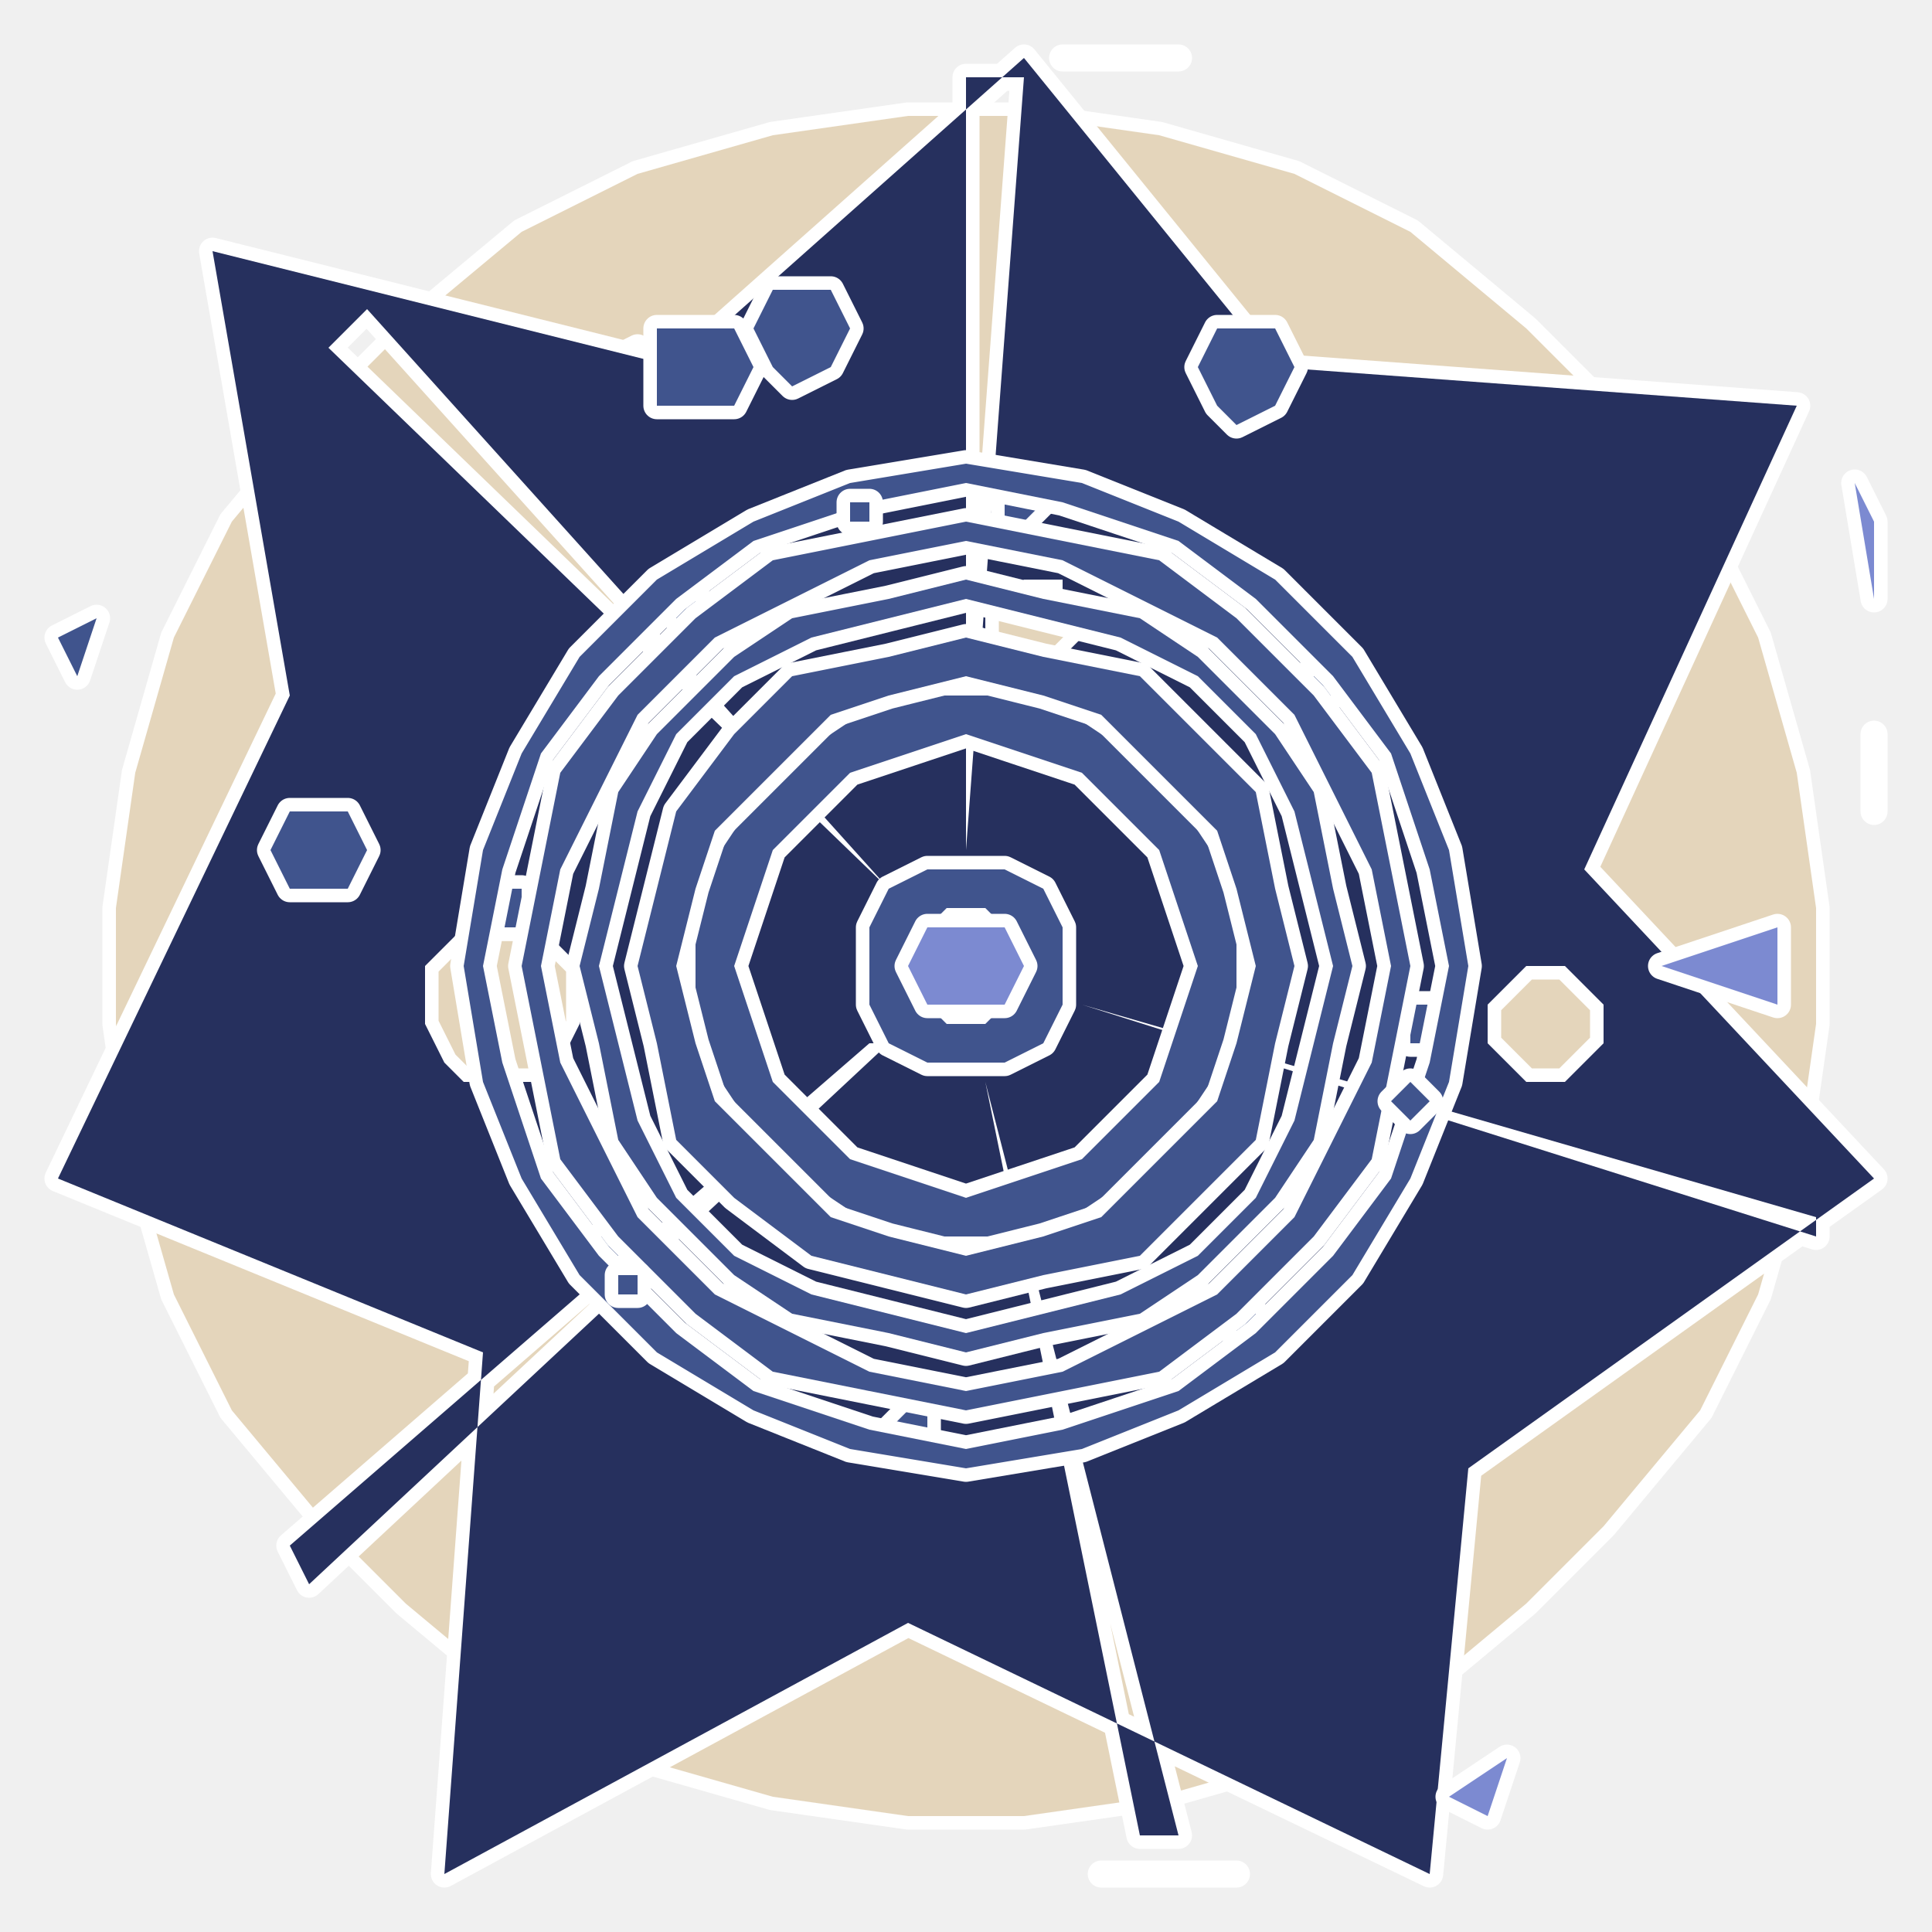
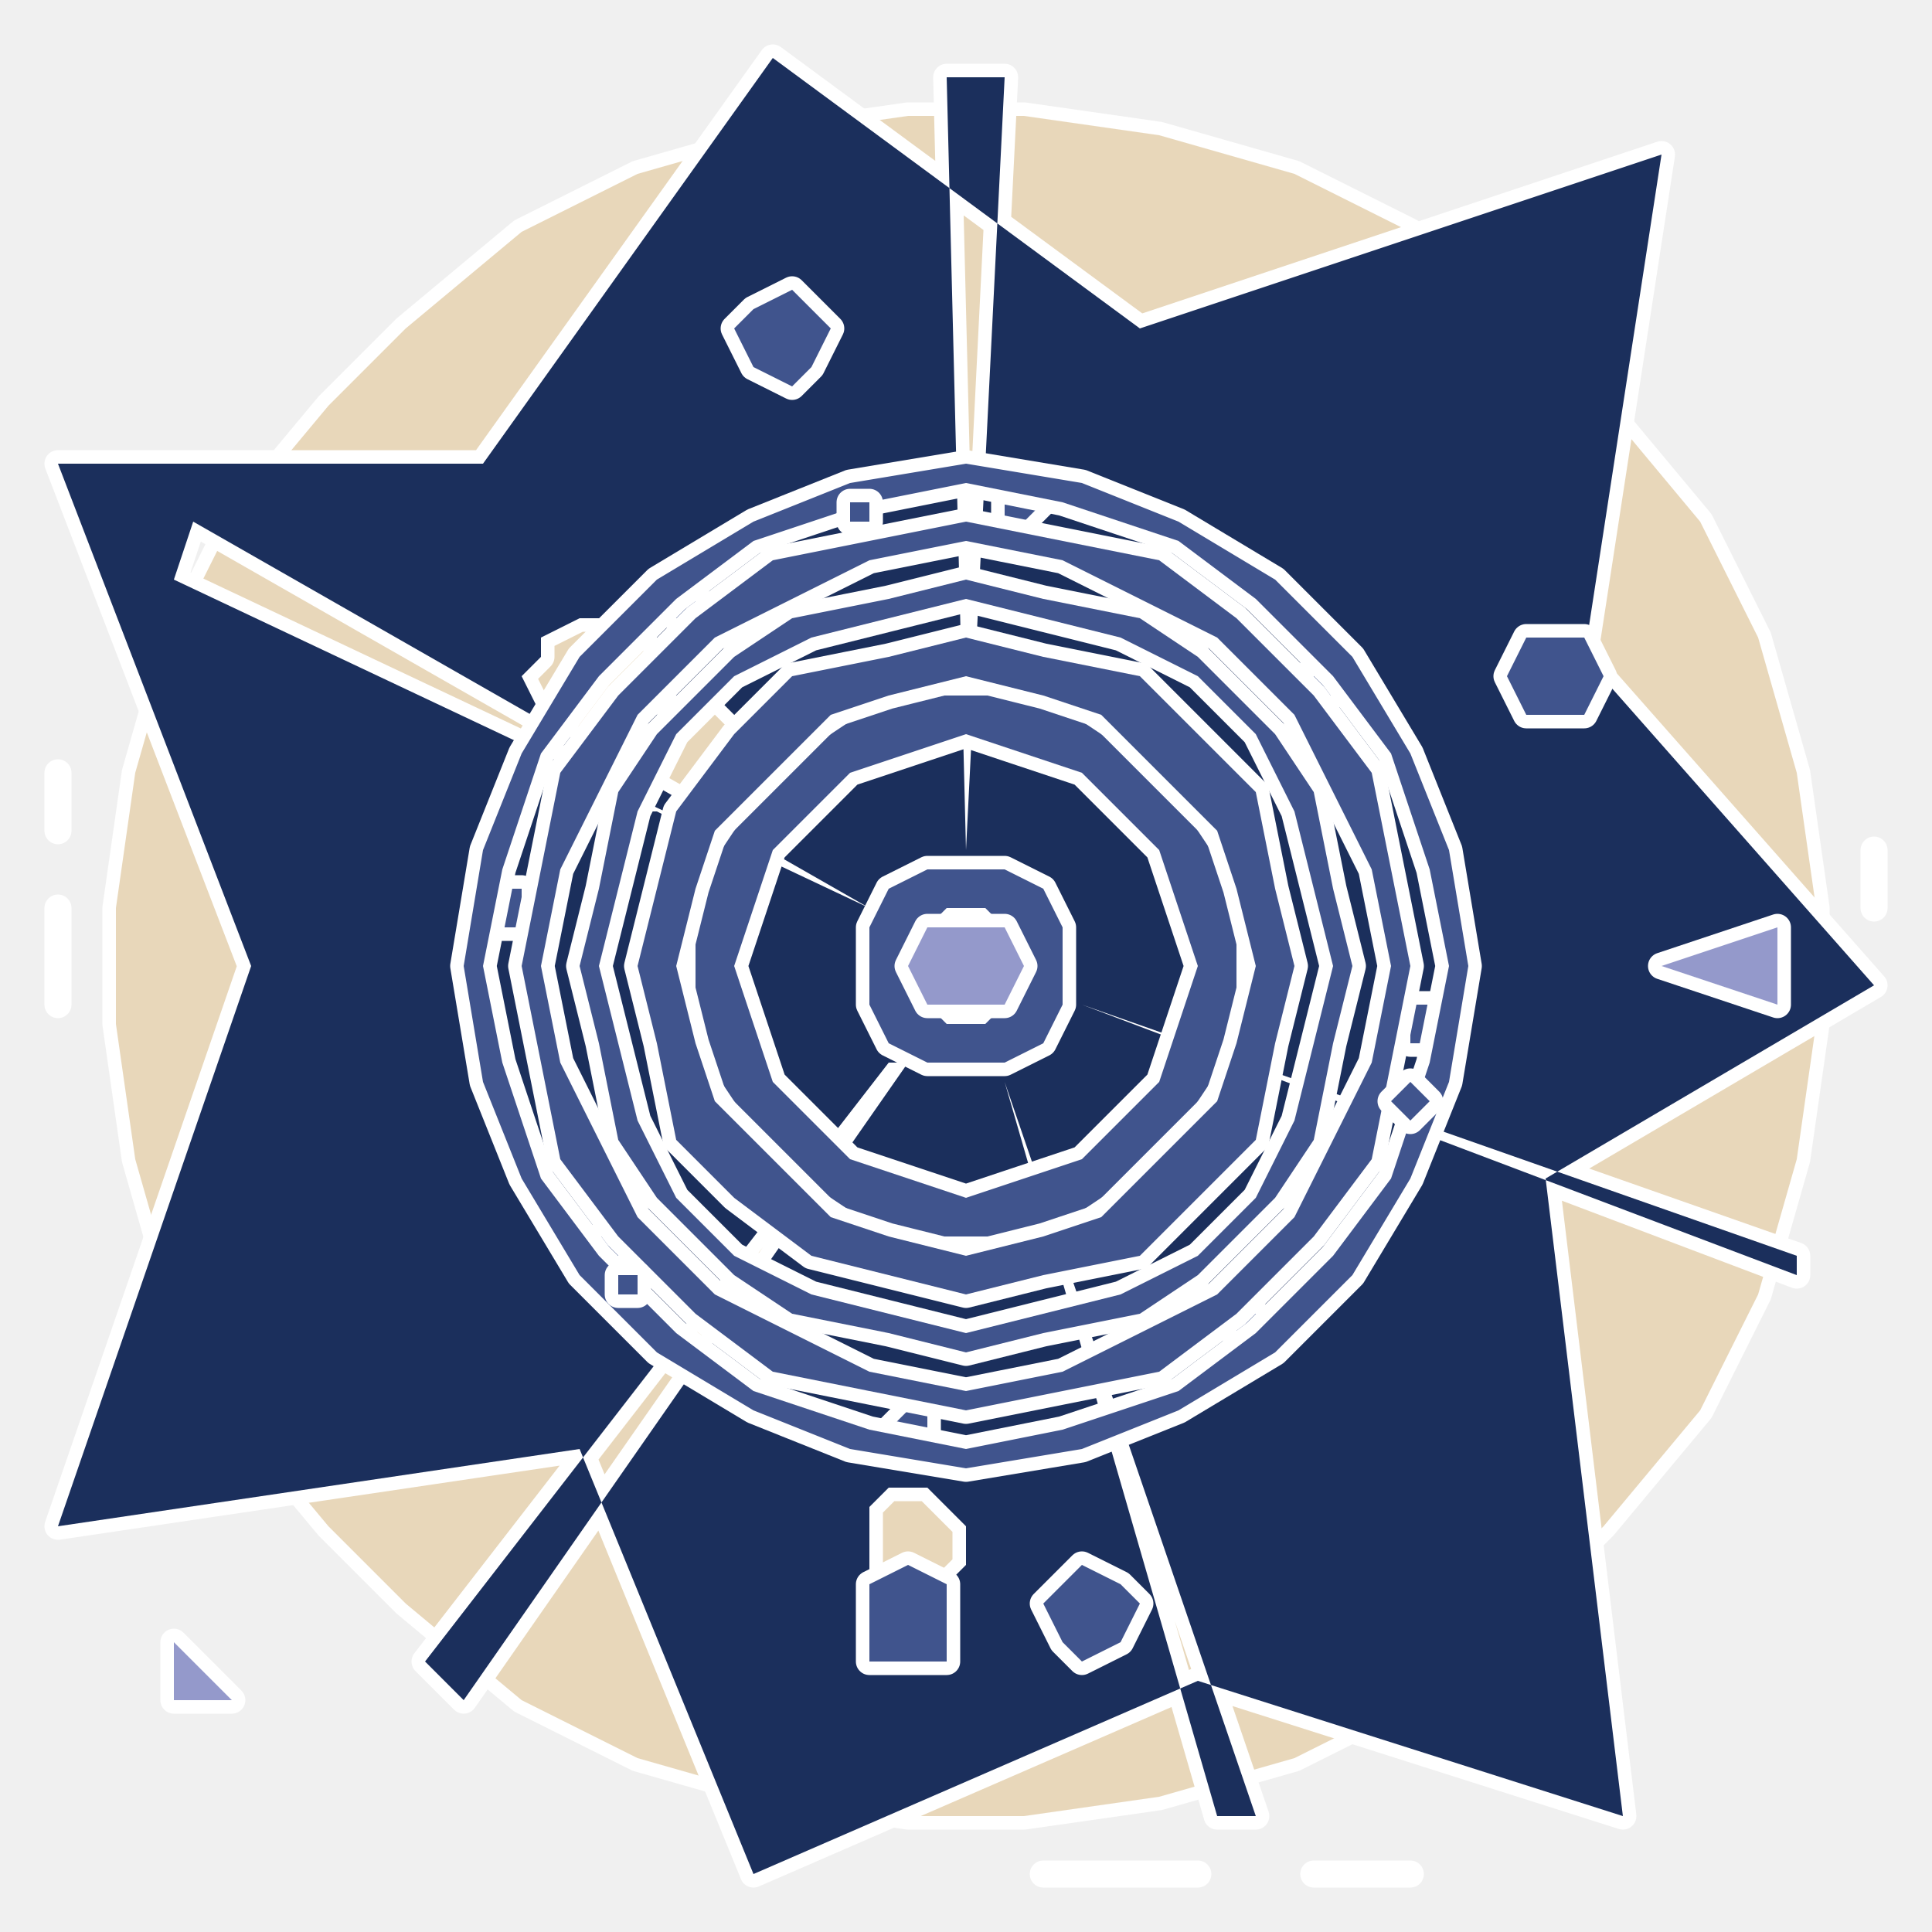
<svg xmlns="http://www.w3.org/2000/svg" viewBox="0 0 100 100" role="img" aria-label="@playform/hook-dsh-live-containers - spike-star">
  <style>
		@media (prefers-reduced-motion: no-preference) {
			.hook-dsh-live-containers-scene * { transform-box: view-box; transform-origin: 50% 50%; }
- 		.hook-dsh-live-containers-counter { animation: hook-dsh-live-containers-counter 23s linear -5s infinite; }
+ 		.hook-dsh-live-containers-counter { animation: hook-dsh-live-containers-counter 24s linear -4s infinite; }
		@keyframes hook-dsh-live-containers-counter { to { transform: rotate(-360deg); } }
- 		.hook-dsh-live-containers-breathe { animation: hook-dsh-live-containers-breathe 6s ease-in-out -5s infinite; }
+ 		.hook-dsh-live-containers-breathe { animation: hook-dsh-live-containers-breathe 6s ease-in-out -4s infinite; }
		@keyframes hook-dsh-live-containers-breathe { 50% { transform: scale(1.06); opacity: 0.85; } }
- 		.hook-dsh-live-containers-fire { animation: hook-dsh-live-containers-fire 3.0s ease-in-out infinite; }
+ 		.hook-dsh-live-containers-fire { animation: hook-dsh-live-containers-fire 2.6s ease-in-out infinite; }
		@keyframes hook-dsh-live-containers-fire { 0%, 100% { opacity: 0.35; } 50% { opacity: 1; } }
- 		.hook-dsh-live-containers-twinkle { animation: hook-dsh-live-containers-twinkle 9s ease-in-out -5s infinite; }
+ 		.hook-dsh-live-containers-twinkle { animation: hook-dsh-live-containers-twinkle 12s ease-in-out -4s infinite; }
		@keyframes hook-dsh-live-containers-twinkle { 0%, 100% { transform: scale(0.94); opacity: 0.4; } 50% { transform: scale(1.06); opacity: 1; } }
		}
	</style>
  <defs>
    <path id="hook-dsh-live-containers-0" d="M91,67 L88,73 L83,79 L79,83 L73,88 L67,91 L60,93 L53,94 L47,94 L40,93 L33,91 L27,88 L21,83 L17,79 L12,73 L9,67 L7,60 L6,53 L6,47 L7,40 L9,33 L12,27 L17,21 L21,17 L27,12 L33,9 L40,7 L47,6 L53,6 L60,7 L67,9 L73,12 L79,17 L83,21 L88,27 L91,33 L93,40 L94,47 L94,53 L93,60 Z" />
-     <path id="hook-dsh-live-containers-1" d="M35,21 L35,22 L33,23 L31,22 L31,21 L31,19 L33,18 L35,19 Z" />
+     <path id="hook-dsh-live-containers-1" d="M86,50 L86,52 L84,52 L82,52 L82,50 L82,48 L84,48 L86,48 Z" />
    <path id="hook-dsh-live-containers-2" d="M78,28 L77,29 L76,30 L74,29 L73,28 L74,26 L76,25 L77,26 Z" />
-     <path id="hook-dsh-live-containers-3" d="M97,61 L76,76 L74,97 L47,84 L23,97 L25,70 L3,61 L15,36 L11,13 L35,19 L53,3 L66,19 L93,21 L82,45 Z M56,52 L94,63 L94,64 L56,52 Z M56,32 L56,33 L55,34 L55,35 L54,35 L53,35 L52,34 L51,33 L51,32 L51,31 L52,31 L53,30 L54,30 L55,30 L55,31 L56,31 Z M51,56 L61,95 L59,95 L51,56 Z M46,54 L16,82 L15,80 L45,54 Z M30,52 L30,53 L29,55 L28,56 L26,56 L24,56 L23,55 L22,53 L22,52 L22,50 L23,49 L24,48 L26,48 L28,48 L29,49 L30,50 Z M46,46 L17,18 L19,16 L46,46 Z M50,44 L50,4 L53,4 L50,44 Z M83,53 L83,54 L82,55 L81,56 L80,56 L79,56 L78,55 L77,54 L77,53 L77,52 L78,51 L79,50 L80,50 L81,50 L82,51 L83,52 Z M54,50 L54,52 L53,53 L52,54 L50,54 L48,54 L47,53 L46,52 L46,50 L46,48 L47,47 L48,46 L50,46 L52,46 L53,47 L54,48 Z" />
-     <path id="hook-dsh-live-containers-4" d="M44,17 L43,19 L41,20 L40,19 L39,17 L40,15 L41,15 L43,15 Z" />
-     <path id="hook-dsh-live-containers-5" d="M67,19 L66,21 L64,22 L63,21 L62,19 L63,17 L64,17 L66,17 Z" />
-     <path id="hook-dsh-live-containers-6" d="M19,44 L18,46 L17,46 L15,46 L14,44 L15,42 L17,42 L18,42 Z" />
-     <path id="hook-dsh-live-containers-7" d="M39,19 L38,21 L36,21 L34,21 L34,19 L34,17 L36,17 L38,17 Z" />
+     <path id="hook-dsh-live-containers-3" d="M97,51 L80,61 L84,94 L62,87 L39,97 L30,75 L3,79 L13,50 L3,24 L25,24 L40,3 L59,17 L86,8 L82,34 Z M56,52 L93,65 L93,66 L56,52 Z M39,39 L39,41 L38,42 L37,42 L36,43 L34,42 L33,42 L33,41 L32,39 L33,38 L33,37 L34,36 L36,36 L37,36 L38,37 L39,38 Z M52,56 L65,94 L63,94 L52,56 Z M47,55 L24,88 L22,86 L46,55 Z M35,35 L34,37 L34,38 L32,39 L31,39 L30,39 L28,38 L28,37 L27,35 L28,34 L28,33 L30,32 L31,32 L32,32 L34,33 L34,34 Z M45,47 L9,30 L10,27 L45,47 Z M50,44 L49,4 L52,4 L50,44 Z M50,80 L50,81 L49,82 L48,82 L47,83 L46,82 L45,82 L45,81 L45,80 L45,79 L45,78 L46,77 L47,77 L48,77 L49,78 L50,79 Z M54,50 L54,52 L53,53 L52,54 L50,54 L48,54 L47,53 L46,52 L46,50 L46,48 L47,47 L48,46 L50,46 L52,46 L53,47 L54,48 Z" />
+     <path id="hook-dsh-live-containers-4" d="M59,83 L58,85 L56,86 L55,85 L54,83 L55,82 L56,81 L58,82 Z" />
+     <path id="hook-dsh-live-containers-5" d="M49,84 L49,86 L47,86 L45,86 L45,84 L45,82 L47,81 L49,82 Z" />
+     <path id="hook-dsh-live-containers-6" d="M43,17 L42,19 L41,20 L39,19 L38,17 L39,16 L41,15 L42,16 Z" />
+     <path id="hook-dsh-live-containers-7" d="M83,35 L82,37 L81,37 L79,37 L78,35 L79,33 L81,33 L82,33 Z" />
    <path id="hook-dsh-live-containers-8" d="M64,50 L64,54 L62,57 L60,60 L57,62 L54,64 L50,64 L46,64 L43,62 L40,60 L38,57 L36,54 L36,50 L36,46 L38,43 L40,40 L43,38 L46,36 L50,36 L54,36 L57,38 L60,40 L62,43 L64,46 Z M62,50 L61,53 L60,56 L58,58 L56,60 L53,61 L50,62 L47,61 L44,60 L42,58 L40,56 L39,53 L38,50 L39,47 L40,44 L42,42 L44,40 L47,39 L50,38 L53,39 L56,40 L58,42 L60,44 L61,47 Z" />
    <path id="hook-dsh-live-containers-9" d="M67,50 L66,54 L65,59 L62,62 L59,65 L54,66 L50,67 L46,66 L42,65 L38,62 L35,59 L34,54 L33,50 L34,46 L35,42 L38,38 L41,35 L46,34 L50,33 L54,34 L59,35 L62,38 L65,41 L66,46 Z M65,50 L64,54 L63,57 L60,60 L57,63 L54,64 L50,65 L46,64 L43,63 L40,60 L37,57 L36,54 L35,50 L36,46 L37,43 L40,40 L43,37 L46,36 L50,35 L54,36 L57,37 L60,40 L63,43 L64,46 Z" />
    <path id="hook-dsh-live-containers-10" d="M55,50 L55,52 L54,54 L52,55 L50,55 L48,55 L46,54 L45,52 L45,50 L45,48 L46,46 L48,45 L50,45 L52,45 L54,46 L55,48 Z M53,50 L53,51 L52,52 L51,53 L50,53 L49,53 L48,52 L47,51 L47,50 L47,49 L48,48 L49,47 L50,47 L51,47 L52,48 L53,49 Z" />
    <path id="hook-dsh-live-containers-11" d="M75,53 L74,54 L73,54 L73,53 L73,52 L74,52 Z" />
    <path id="hook-dsh-live-containers-12" d="M66,69 L65,70 L64,70 L64,69 L64,68 L65,68 Z" />
    <path id="hook-dsh-live-containers-13" d="M48,74 L48,75 L47,75 L46,74 L47,73 L48,73 Z" />
-     <path id="hook-dsh-live-containers-14" d="M64,97 L61,97 L57,97 Z" />
+     <path id="hook-dsh-live-containers-14" d="M3,43 L3,41 L3,40 Z" />
    <path id="hook-dsh-live-containers-15" d="M32,65 L32,66 L31,66 L30,65 L31,64 L32,64 Z" />
-     <path id="hook-dsh-live-containers-16" d="M96,25 L97,27 L97,31 Z" />
+     <path id="hook-dsh-live-containers-16" d="M62,97 L58,97 L54,97 Z" />
    <path id="hook-dsh-live-containers-17" d="M27,47 L27,48 L26,48 L25,47 L26,46 L27,46 Z" />
-     <path id="hook-dsh-live-containers-18" d="M55,3 L58,3 L61,3 Z" />
+     <path id="hook-dsh-live-containers-18" d="M73,97 L72,97 L68,97 Z" />
    <path id="hook-dsh-live-containers-19" d="M36,31 L36,32 L35,32 L34,31 L35,30 L36,30 Z" />
-     <path id="hook-dsh-live-containers-20" d="M78,91 L77,94 L75,93 Z" />
+     <path id="hook-dsh-live-containers-20" d="M12,88 L9,88 L9,85 Z" />
    <path id="hook-dsh-live-containers-21" d="M54,26 L53,27 L52,27 L52,26 L52,25 L53,25 Z" />
-     <path id="hook-dsh-live-containers-22" d="M4,35 L3,33 L5,32 Z" />
+     <path id="hook-dsh-live-containers-22" d="M3,52 L3,49 L3,47 Z" />
    <path id="hook-dsh-live-containers-23" d="M70,35 L69,36 L68,36 L68,35 L68,34 L69,34 Z" />
-     <path id="hook-dsh-live-containers-24" d="M97,38 L97,40 L97,42 Z" />
+     <path id="hook-dsh-live-containers-24" d="M97,44 L97,45 L97,47 Z" />
    <path id="hook-dsh-live-containers-25" d="M92,48 L86,50 L92,52 Z" />
    <path id="hook-dsh-live-containers-26" d="M70,50 L69,54 L68,59 L66,62 L62,66 L59,68 L54,69 L50,70 L46,69 L41,68 L38,66 L34,62 L32,59 L31,54 L30,50 L31,46 L32,41 L34,38 L38,34 L41,32 L46,31 L50,30 L54,31 L59,32 L62,34 L66,38 L68,41 L69,46 Z M69,50 L68,54 L67,58 L65,62 L62,65 L58,67 L54,68 L50,69 L46,68 L42,67 L38,65 L35,62 L33,58 L32,54 L31,50 L32,46 L33,42 L35,38 L38,35 L42,33 L46,32 L50,31 L54,32 L58,33 L62,35 L65,38 L67,42 L68,46 Z" />
    <path id="hook-dsh-live-containers-27" d="M73,50 L72,55 L71,60 L68,64 L64,68 L60,71 L55,72 L50,73 L45,72 L40,71 L36,68 L32,64 L29,60 L28,55 L27,50 L28,45 L29,40 L32,36 L36,32 L40,29 L45,28 L50,27 L55,28 L60,29 L64,32 L68,36 L71,40 L72,45 Z M72,50 L71,55 L69,59 L67,63 L63,67 L59,69 L55,71 L50,72 L45,71 L41,69 L37,67 L33,63 L31,59 L29,55 L28,50 L29,45 L31,41 L33,37 L37,33 L41,31 L45,29 L50,28 L55,29 L59,31 L63,33 L67,37 L69,41 L71,45 Z" />
    <path id="hook-dsh-live-containers-28" d="M76,50 L75,56 L73,61 L70,66 L66,70 L61,73 L56,75 L50,76 L44,75 L39,73 L34,70 L30,66 L27,61 L25,56 L24,50 L25,44 L27,39 L30,34 L34,30 L39,27 L44,25 L50,24 L56,25 L61,27 L66,30 L70,34 L73,39 L75,44 Z M75,50 L74,55 L72,61 L69,65 L65,69 L61,72 L55,74 L50,75 L45,74 L39,72 L35,69 L31,65 L28,61 L26,55 L25,50 L26,45 L28,39 L31,35 L35,31 L39,28 L45,26 L50,25 L55,26 L61,28 L65,31 L69,35 L72,39 L74,45 Z" />
    <path id="hook-dsh-live-containers-29" d="M74,57 L73,58 L73,58 L72,57 L73,56 L73,56 Z" />
    <path id="hook-dsh-live-containers-30" d="M33,66 L33,67 L32,67 L32,66 L32,66 L33,66 Z" />
    <path id="hook-dsh-live-containers-31" d="M53,50 L52,52 L51,52 L49,52 L48,52 L47,50 L48,48 L49,48 L51,48 L52,48 Z" />
    <path id="hook-dsh-live-containers-32" d="M45,27 L45,27 L44,27 L44,27 L44,26 L45,26 Z" />
  </defs>
  <g class="hook-dsh-live-containers-scene">
-     <g fill="#E4D5BB" fill-opacity="1" fill-rule="evenodd" stroke="#ffffff" stroke-width="1.4" stroke-linejoin="round" paint-order="stroke fill">
+     <g fill="#E8D7BA" fill-opacity="1" fill-rule="evenodd" stroke="#ffffff" stroke-width="1.4" stroke-linejoin="round" paint-order="stroke fill">
      <use class="hook-dsh-live-containers-breathe" href="#hook-dsh-live-containers-0" />
    </g>
    <g fill="#40548D" fill-opacity="1" fill-rule="evenodd" stroke="#ffffff" stroke-width="1.4" stroke-linejoin="round" paint-order="stroke fill">
-       <use class="hook-dsh-live-containers-fire" style="animation-delay:-5.00s" href="#hook-dsh-live-containers-1" />
-       <use class="hook-dsh-live-containers-fire" style="animation-delay:-5.18s" href="#hook-dsh-live-containers-2" />
+       <use class="hook-dsh-live-containers-fire" style="animation-delay:-4.00s" href="#hook-dsh-live-containers-1" />
+       <use class="hook-dsh-live-containers-fire" style="animation-delay:-4.18s" href="#hook-dsh-live-containers-2" />
    </g>
-     <g fill="#26305E" fill-opacity="1" fill-rule="evenodd" stroke="#ffffff" stroke-width="1.4" stroke-linejoin="round" paint-order="stroke fill">
+     <g fill="#1B2F5C" fill-opacity="1" fill-rule="evenodd" stroke="#ffffff" stroke-width="1.4" stroke-linejoin="round" paint-order="stroke fill">
      <use href="#hook-dsh-live-containers-3" />
    </g>
    <g fill="#40548D" fill-opacity="1" fill-rule="evenodd" stroke="#ffffff" stroke-width="1.4" stroke-linejoin="round" paint-order="stroke fill">
-       <use class="hook-dsh-live-containers-fire" style="animation-delay:-5.36s" href="#hook-dsh-live-containers-4" />
-       <use class="hook-dsh-live-containers-fire" style="animation-delay:-5.54s" href="#hook-dsh-live-containers-5" />
-       <use class="hook-dsh-live-containers-fire" style="animation-delay:-5.72s" href="#hook-dsh-live-containers-6" />
-       <use class="hook-dsh-live-containers-fire" style="animation-delay:-5.90s" href="#hook-dsh-live-containers-7" />
+       <use class="hook-dsh-live-containers-fire" style="animation-delay:-4.36s" href="#hook-dsh-live-containers-4" />
+       <use class="hook-dsh-live-containers-fire" style="animation-delay:-4.54s" href="#hook-dsh-live-containers-5" />
+       <use class="hook-dsh-live-containers-fire" style="animation-delay:-4.72s" href="#hook-dsh-live-containers-6" />
+       <use class="hook-dsh-live-containers-fire" style="animation-delay:-4.90s" href="#hook-dsh-live-containers-7" />
      <use class="hook-dsh-live-containers-breathe" href="#hook-dsh-live-containers-8" />
      <use class="hook-dsh-live-containers-breathe" href="#hook-dsh-live-containers-9" />
      <use class="hook-dsh-live-containers-breathe" href="#hook-dsh-live-containers-10" />
      <use class="hook-dsh-live-containers-counter" href="#hook-dsh-live-containers-11" />
      <use class="hook-dsh-live-containers-counter" href="#hook-dsh-live-containers-12" />
      <use class="hook-dsh-live-containers-counter" href="#hook-dsh-live-containers-13" />
      <use class="hook-dsh-live-containers-twinkle" href="#hook-dsh-live-containers-14" />
      <use class="hook-dsh-live-containers-counter" href="#hook-dsh-live-containers-15" />
    </g>
-     <g fill="#7C8AD1" fill-opacity="1" fill-rule="evenodd" stroke="#ffffff" stroke-width="1.4" stroke-linejoin="round" paint-order="stroke fill">
+     <g fill="#9499CB" fill-opacity="1" fill-rule="evenodd" stroke="#ffffff" stroke-width="1.4" stroke-linejoin="round" paint-order="stroke fill">
      <use class="hook-dsh-live-containers-twinkle" href="#hook-dsh-live-containers-16" />
    </g>
    <g fill="#40548D" fill-opacity="1" fill-rule="evenodd" stroke="#ffffff" stroke-width="1.4" stroke-linejoin="round" paint-order="stroke fill">
      <use class="hook-dsh-live-containers-counter" href="#hook-dsh-live-containers-17" />
      <use class="hook-dsh-live-containers-twinkle" href="#hook-dsh-live-containers-18" />
      <use class="hook-dsh-live-containers-counter" href="#hook-dsh-live-containers-19" />
    </g>
-     <g fill="#7C8AD1" fill-opacity="1" fill-rule="evenodd" stroke="#ffffff" stroke-width="1.4" stroke-linejoin="round" paint-order="stroke fill">
+     <g fill="#9499CB" fill-opacity="1" fill-rule="evenodd" stroke="#ffffff" stroke-width="1.4" stroke-linejoin="round" paint-order="stroke fill">
      <use class="hook-dsh-live-containers-twinkle" href="#hook-dsh-live-containers-20" />
    </g>
    <g fill="#40548D" fill-opacity="1" fill-rule="evenodd" stroke="#ffffff" stroke-width="1.4" stroke-linejoin="round" paint-order="stroke fill">
      <use class="hook-dsh-live-containers-counter" href="#hook-dsh-live-containers-21" />
      <use class="hook-dsh-live-containers-twinkle" href="#hook-dsh-live-containers-22" />
      <use class="hook-dsh-live-containers-counter" href="#hook-dsh-live-containers-23" />
    </g>
-     <g fill="#7C8AD1" fill-opacity="1" fill-rule="evenodd" stroke="#ffffff" stroke-width="1.4" stroke-linejoin="round" paint-order="stroke fill">
+     <g fill="#9499CB" fill-opacity="1" fill-rule="evenodd" stroke="#ffffff" stroke-width="1.4" stroke-linejoin="round" paint-order="stroke fill">
      <use class="hook-dsh-live-containers-twinkle" href="#hook-dsh-live-containers-24" />
-       <use class="hook-dsh-live-containers-fire" style="animation-delay:-6.08s" href="#hook-dsh-live-containers-25" />
+       <use class="hook-dsh-live-containers-fire" style="animation-delay:-5.08s" href="#hook-dsh-live-containers-25" />
    </g>
    <g fill="#40548D" fill-opacity="1" fill-rule="evenodd" stroke="#ffffff" stroke-width="1.4" stroke-linejoin="round" paint-order="stroke fill">
      <use class="hook-dsh-live-containers-breathe" href="#hook-dsh-live-containers-26" />
      <use class="hook-dsh-live-containers-breathe" href="#hook-dsh-live-containers-27" />
      <use class="hook-dsh-live-containers-breathe" href="#hook-dsh-live-containers-28" />
      <use class="hook-dsh-live-containers-counter" href="#hook-dsh-live-containers-29" />
      <use class="hook-dsh-live-containers-counter" href="#hook-dsh-live-containers-30" />
    </g>
-     <g fill="#7C8AD1" fill-opacity="1" fill-rule="evenodd" stroke="#ffffff" stroke-width="1.4" stroke-linejoin="round" paint-order="stroke fill">
+     <g fill="#9499CB" fill-opacity="1" fill-rule="evenodd" stroke="#ffffff" stroke-width="1.4" stroke-linejoin="round" paint-order="stroke fill">
      <use class="hook-dsh-live-containers-breathe" href="#hook-dsh-live-containers-31" />
    </g>
    <g fill="#40548D" fill-opacity="1" fill-rule="evenodd" stroke="#ffffff" stroke-width="1.4" stroke-linejoin="round" paint-order="stroke fill">
      <use class="hook-dsh-live-containers-counter" href="#hook-dsh-live-containers-32" />
    </g>
  </g>
</svg>
